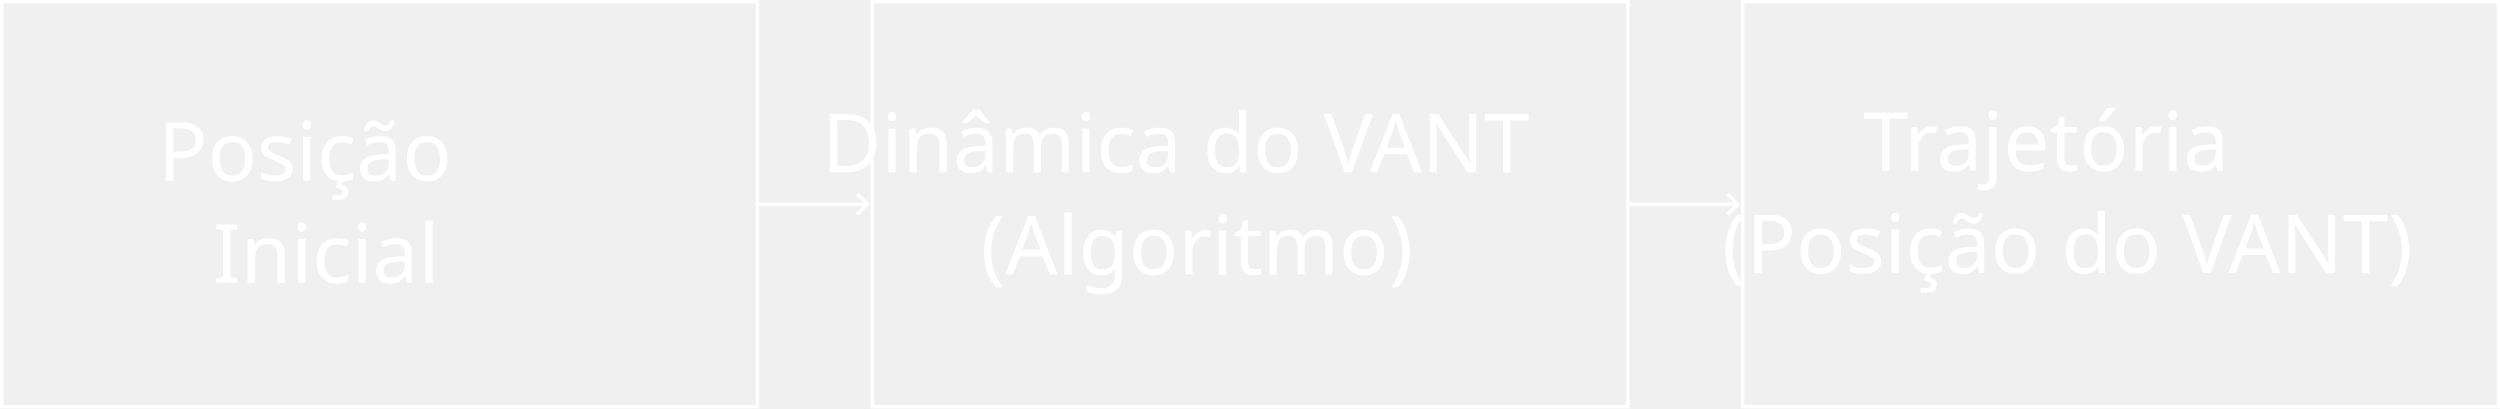
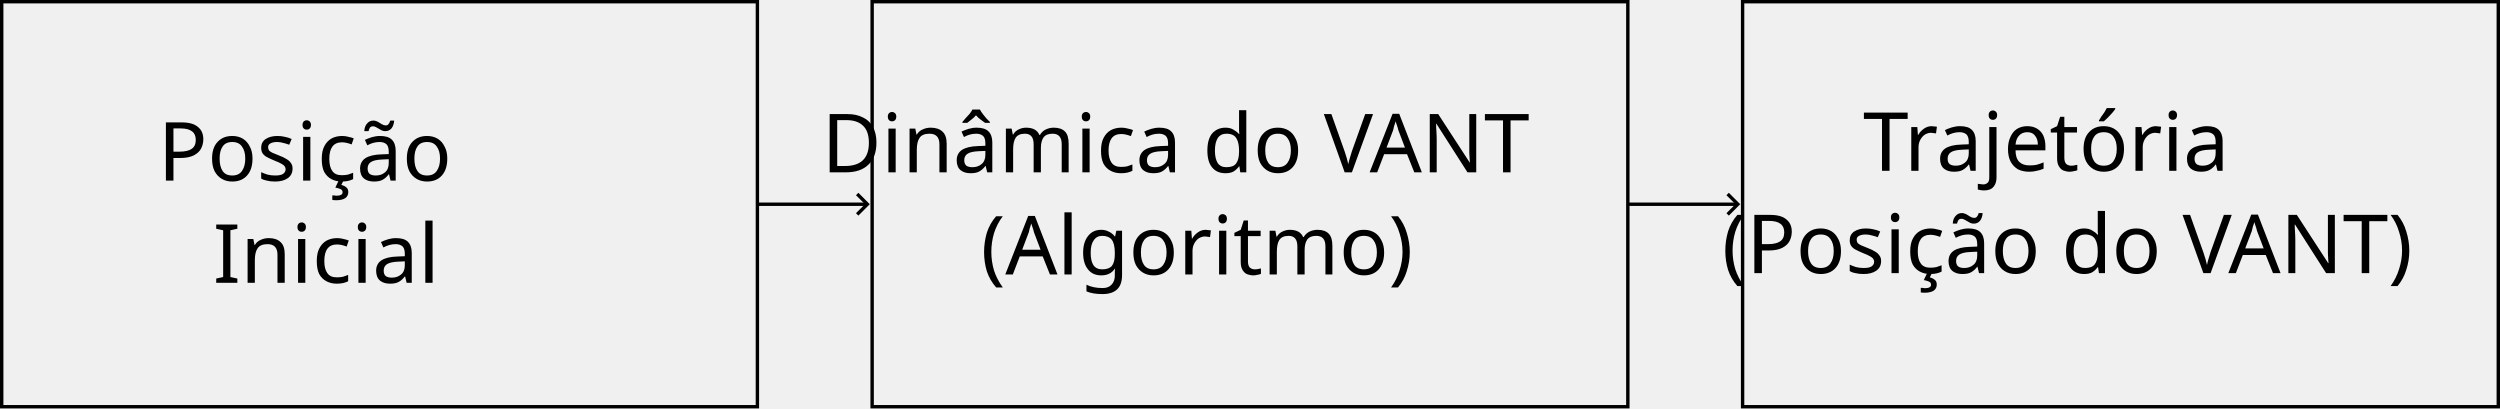
<svg xmlns="http://www.w3.org/2000/svg" width="129.455mm" height="21.149mm" viewBox="0 0 129.455 21.149" version="1.1" id="svg609">
  <defs id="defs606">
    <marker style="overflow:visible" id="Arrow1" refX="0" refY="0" orient="auto-start-reverse" markerWidth="4.061" markerHeight="6.707" viewBox="0 0 4.061 6.707" preserveAspectRatio="xMidYMid">
      <path style="fill:none;stroke:context-stroke;stroke-width:1;stroke-linecap:butt" d="M 3,-3 0,0 3,3" id="path5057" transform="rotate(180,0.125,0)" />
    </marker>
  </defs>
  <g id="layer1" transform="translate(-60.83974,-70.04219)" style="display:none">
    <g id="g1481" style="fill:#282a36">
      <g id="g206" transform="matrix(0.3527778,0,0,-0.3527778,45.56714,139.7392)" style="fill:#282a36">
        <path d="M 0,0 H 453.543 V 255.118 H 0 Z" style="fill:#282a36;fill-opacity:1;fill-rule:nonzero;stroke:none" id="path208" />
      </g>
      <g id="g210" transform="matrix(0.3527778,0,0,-0.3527778,45.56714,59.75674)" style="fill:#282a36">
        <path d="M 0,0 H 453.543 V 28.396 H 0 Z" style="fill:#282a36;fill-opacity:1;fill-rule:nonzero;stroke:none" id="path212" />
      </g>
      <text xml:space="preserve" style="font-variant:normal;font-weight:bold;font-size:5.587px;font-family:'TeX Gyre Heros';-inkscape-font-specification:TeXGyreHeros-Bold;writing-mode:lr-tb;fill:#282a36;fill-opacity:1;fill-rule:nonzero;stroke:none;stroke-width:0.353" id="text216" x="48.567" y="57.454">
        <tspan x="48.567 53.21 56.557 58.406 59.949 62.96 66.056 69.151 72.246" y="57.454" id="tspan214" style="fill:#282a36;stroke-width:0.353">Motivação</tspan>
      </text>
      <text xml:space="preserve" style="font-variant:normal;font-weight:normal;font-size:4.218px;font-family:'NewCM Sans';-inkscape-font-specification:NewCM10-Book;writing-mode:lr-tb;fill:#282a36;fill-opacity:1;fill-rule:nonzero;stroke:none;stroke-width:0.353" id="text304" x="111.937" y="126.557">
        <tspan x="111.937" y="126.557" id="tspan302" style="fill:#282a36;stroke-width:0.353">.</tspan>
      </text>
      <path d="m 45.567,139.739 h 53.333 v -3.304 h -53.333 z" style="fill:#282a36;fill-opacity:1;fill-rule:nonzero;stroke:none;stroke-width:0.353" id="path310" />
      <text xml:space="preserve" style="font-variant:normal;font-weight:normal;font-size:1.94px;font-family:'TeX Gyre Heros';-inkscape-font-specification:TeXGyreHeros-Regular;writing-mode:lr-tb;fill:#282a36;fill-opacity:1;fill-rule:nonzero;stroke:none;stroke-width:0.353" id="text316" x="58.604" y="138.722">
        <tspan x="58.604 60.112 61.187 62.261 62.904 63.33 64.405 65.369 66.768 67.841 69.133 69.56 69.987 70.914 73.069 73.716 74.897 76.187 76.723 78.013 78.548 79.945 81.342 82.632 83.922 85.216" y="138.722" id="tspan314" style="fill:#282a36;stroke-width:0.353">GabrielD.Silva(FEIS/UNESP)</tspan>
      </text>
      <g id="g318" transform="matrix(0.3527778,0,0,-0.3527778,98.89975,139.7392)" style="fill:#282a36">
        <path d="M 0,0 H 151.179 V 9.365 H 0 Z" style="fill:#282a36;fill-opacity:1;fill-rule:nonzero;stroke:none" id="path320" />
      </g>
      <text xml:space="preserve" style="font-variant:normal;font-weight:normal;font-size:1.94px;font-family:'TeX Gyre Heros';-inkscape-font-specification:TeXGyreHeros-Regular;writing-mode:lr-tb;fill:#282a36;fill-opacity:1;fill-rule:nonzero;stroke:none;stroke-width:0.353" id="text324" x="107.515" y="138.722">
        <tspan x="107.515 108.807 109.881 110.956 111.645 112.153 113.228 113.655 114.621 115.696 116.771 118.383 119.458 120.532 121.048 122.661 123.737 125.35 126.64 127.066 128.023 128.529 129.604 131.216 132.291 133.797 134.332 135.407 135.913 136.988 137.415 137.842 138.916 139.991 141.066 141.572 142.647" y="138.722" id="tspan322" style="fill:#282a36;stroke-width:0.353">AperfeiçoamentodeSistemasInteligentes</tspan>
      </text>
      <g id="g326" transform="matrix(0.3527778,0,0,-0.3527778,152.2323,139.7392)" style="fill:#282a36">
        <path d="M 0,0 H 151.179 V 9.365 H 0 Z" style="fill:#282a36;fill-opacity:1;fill-rule:nonzero;stroke:none" id="path328" />
      </g>
      <text xml:space="preserve" style="font-variant:normal;font-weight:normal;font-size:1.94px;font-family:'TeX Gyre Heros';-inkscape-font-specification:TeXGyreHeros-Regular;writing-mode:lr-tb;fill:#282a36;fill-opacity:1;fill-rule:nonzero;stroke:none;stroke-width:0.353" id="text332" x="179.222" y="138.722">
        <tspan x="179.222 180.297 181.911 182.986 184.6 185.675 186.749 187.392 187.818 188.784 189.859 191.473 192.548 193.623 194.698" y="138.722" id="tspan330" style="fill:#282a36;stroke-width:0.353">14deabrilde2023</tspan>
      </text>
      <text xml:space="preserve" style="font-variant:normal;font-weight:normal;font-size:1.94px;font-family:'TeX Gyre Heros';-inkscape-font-specification:TeXGyreHeros-Regular;writing-mode:lr-tb;fill:#282a36;fill-opacity:1;fill-rule:nonzero;stroke:none;stroke-width:0.353" id="text336" x="200.196" y="138.722">
        <tspan x="200.196 201.592 202.452" y="138.722" id="tspan334" style="fill:#282a36;stroke-width:0.353">3/5</tspan>
      </text>
    </g>
  </g>
  <g id="layer2" transform="translate(-15.2726,-20.30293)">
-     <text xml:space="preserve" style="font-size:4.233px;font-family:NewComputerModern;-inkscape-font-specification:NewComputerModern;text-align:center;text-anchor:middle;fill:#ffffff;stroke-width:0.176;paint-order:markers fill stroke" x="125.075" y="29.151" id="text589">
-       <tspan id="tspan587" style="font-size:4.233px;fill:#ffffff;stroke-width:0.176" x="125.075" y="29.151">Trajetória</tspan>
-       <tspan style="font-size:4.233px;fill:#ffffff;stroke-width:0.176" x="125.075" y="34.442" id="tspan591">(Posição do VANT)</tspan>
+     <text xml:space="preserve" style="font-size:4.233px;font-family:NewComputerModern;-inkscape-font-specification:NewComputerModern;text-align:center;text-anchor:middle;fill:#000000;stroke-width:0.176;paint-order:markers fill stroke;stroke:none" x="125.075" y="29.151" id="text589">
+       <tspan id="tspan587" style="font-size:4.233px;fill:#000000;stroke-width:0.176;stroke:none" x="125.075" y="29.151">Trajetória</tspan>
+       <tspan style="font-size:4.233px;fill:#000000;stroke-width:0.176;stroke:none" x="125.075" y="34.442" id="tspan591">(Posição do VANT)</tspan>
    </text>
-     <rect style="fill:none;stroke:#ffffff;stroke-width:0.176;stroke-dasharray:none;paint-order:markers fill stroke" id="rect593-3" width="39.131" height="20.973" x="105.508" y="20.391" />
-     <text xml:space="preserve" style="font-size:4.233px;font-family:NewComputerModern;-inkscape-font-specification:NewComputerModern;text-align:center;text-anchor:middle;fill:#ffffff;stroke-width:0.176;paint-order:markers fill stroke" x="80.004" y="29.225" id="text589-5">
-       <tspan style="font-size:4.233px;fill:#ffffff;stroke-width:0.176" x="80.004" y="29.225" id="tspan591-5">Dinâmica do VANT</tspan>
-       <tspan style="font-size:4.233px;fill:#ffffff;stroke-width:0.176" x="80.004" y="34.516" id="tspan565">(Algoritmo)</tspan>
+     <rect style="fill:none;stroke:#000000;stroke-width:0.176;stroke-dasharray:none;paint-order:markers fill stroke" id="rect593-3" width="39.131" height="20.973" x="105.508" y="20.391" />
+     <text xml:space="preserve" style="font-size:4.233px;font-family:NewComputerModern;-inkscape-font-specification:NewComputerModern;text-align:center;text-anchor:middle;fill:#000000;stroke-width:0.176;paint-order:markers fill stroke;stroke:none" x="80.004" y="29.225" id="text589-5">
+       <tspan style="font-size:4.233px;fill:#000000;stroke-width:0.176;stroke:none" x="80.004" y="29.225" id="tspan591-5">Dinâmica do VANT</tspan>
+       <tspan style="font-size:4.233px;fill:#000000;stroke-width:0.176;stroke:none" x="80.004" y="34.516" id="tspan565">(Algoritmo)</tspan>
    </text>
-     <rect style="fill:none;stroke:#ffffff;stroke-width:0.176;stroke-dasharray:none;paint-order:markers fill stroke" id="rect593-3-6" width="39.131" height="20.973" x="60.434" y="20.391" />
-     <text xml:space="preserve" style="font-size:4.233px;font-family:NewComputerModern;-inkscape-font-specification:NewComputerModern;text-align:center;text-anchor:middle;fill:#ffffff;stroke-width:0.176;paint-order:markers fill stroke" x="34.914" y="29.657" id="text589-3">
-       <tspan style="font-size:4.233px;fill:#ffffff;stroke-width:0.176" x="34.914" y="29.657" id="tspan591-6">Posição</tspan>
-       <tspan style="font-size:4.233px;fill:#ffffff;stroke-width:0.176" x="34.914" y="34.948" id="tspan582">Inicial</tspan>
+     <rect style="fill:none;stroke:#000000;stroke-width:0.176;stroke-dasharray:none;paint-order:markers fill stroke" id="rect593-3-6" width="39.131" height="20.973" x="60.434" y="20.391" />
+     <text xml:space="preserve" style="font-size:4.233px;font-family:NewComputerModern;-inkscape-font-specification:NewComputerModern;text-align:center;text-anchor:middle;fill:#000000;stroke-width:0.176;paint-order:markers fill stroke;stroke:none" x="34.914" y="29.657" id="text589-3">
+       <tspan style="font-size:4.233px;fill:#000000;stroke-width:0.176;stroke:none" x="34.914" y="29.657" id="tspan591-6">Posição</tspan>
+       <tspan style="font-size:4.233px;fill:#000000;stroke-width:0.176;stroke:none" x="34.914" y="34.948" id="tspan582">Inicial</tspan>
    </text>
-     <rect style="fill:none;stroke:#ffffff;stroke-width:0.176;stroke-dasharray:none;paint-order:markers fill stroke" id="rect593-3-2" width="39.131" height="20.973" x="15.361" y="20.391" />
-     <path style="fill:none;stroke:#ffffff;stroke-width:0.176;stroke-dasharray:none;marker-end:url(#Arrow1);paint-order:markers fill stroke" d="m 54.492,30.877 c 1.884,0 3.767,0 5.651,0" id="path761" />
-     <path style="fill:none;stroke:#ffffff;stroke-width:0.176;stroke-dasharray:none;marker-end:url(#Arrow1);paint-order:markers fill stroke" d="m 99.566,30.877 c 1.884,0 3.767,0 5.651,0" id="path765" />
+     <rect style="fill:none;stroke:#000000;stroke-width:0.176;stroke-dasharray:none;paint-order:markers fill stroke" id="rect593-3-2" width="39.131" height="20.973" x="15.361" y="20.391" />
+     <path style="fill:none;stroke:#000000;stroke-width:0.176;stroke-dasharray:none;marker-end:url(#Arrow1);paint-order:markers fill stroke" d="m 54.492,30.877 c 1.884,0 3.767,0 5.651,0" id="path761" />
+     <path style="fill:none;stroke:#000000;stroke-width:0.176;stroke-dasharray:none;marker-end:url(#Arrow1);paint-order:markers fill stroke" d="m 99.566,30.877 c 1.884,0 3.767,0 5.651,0" id="path765" />
  </g>
</svg>
